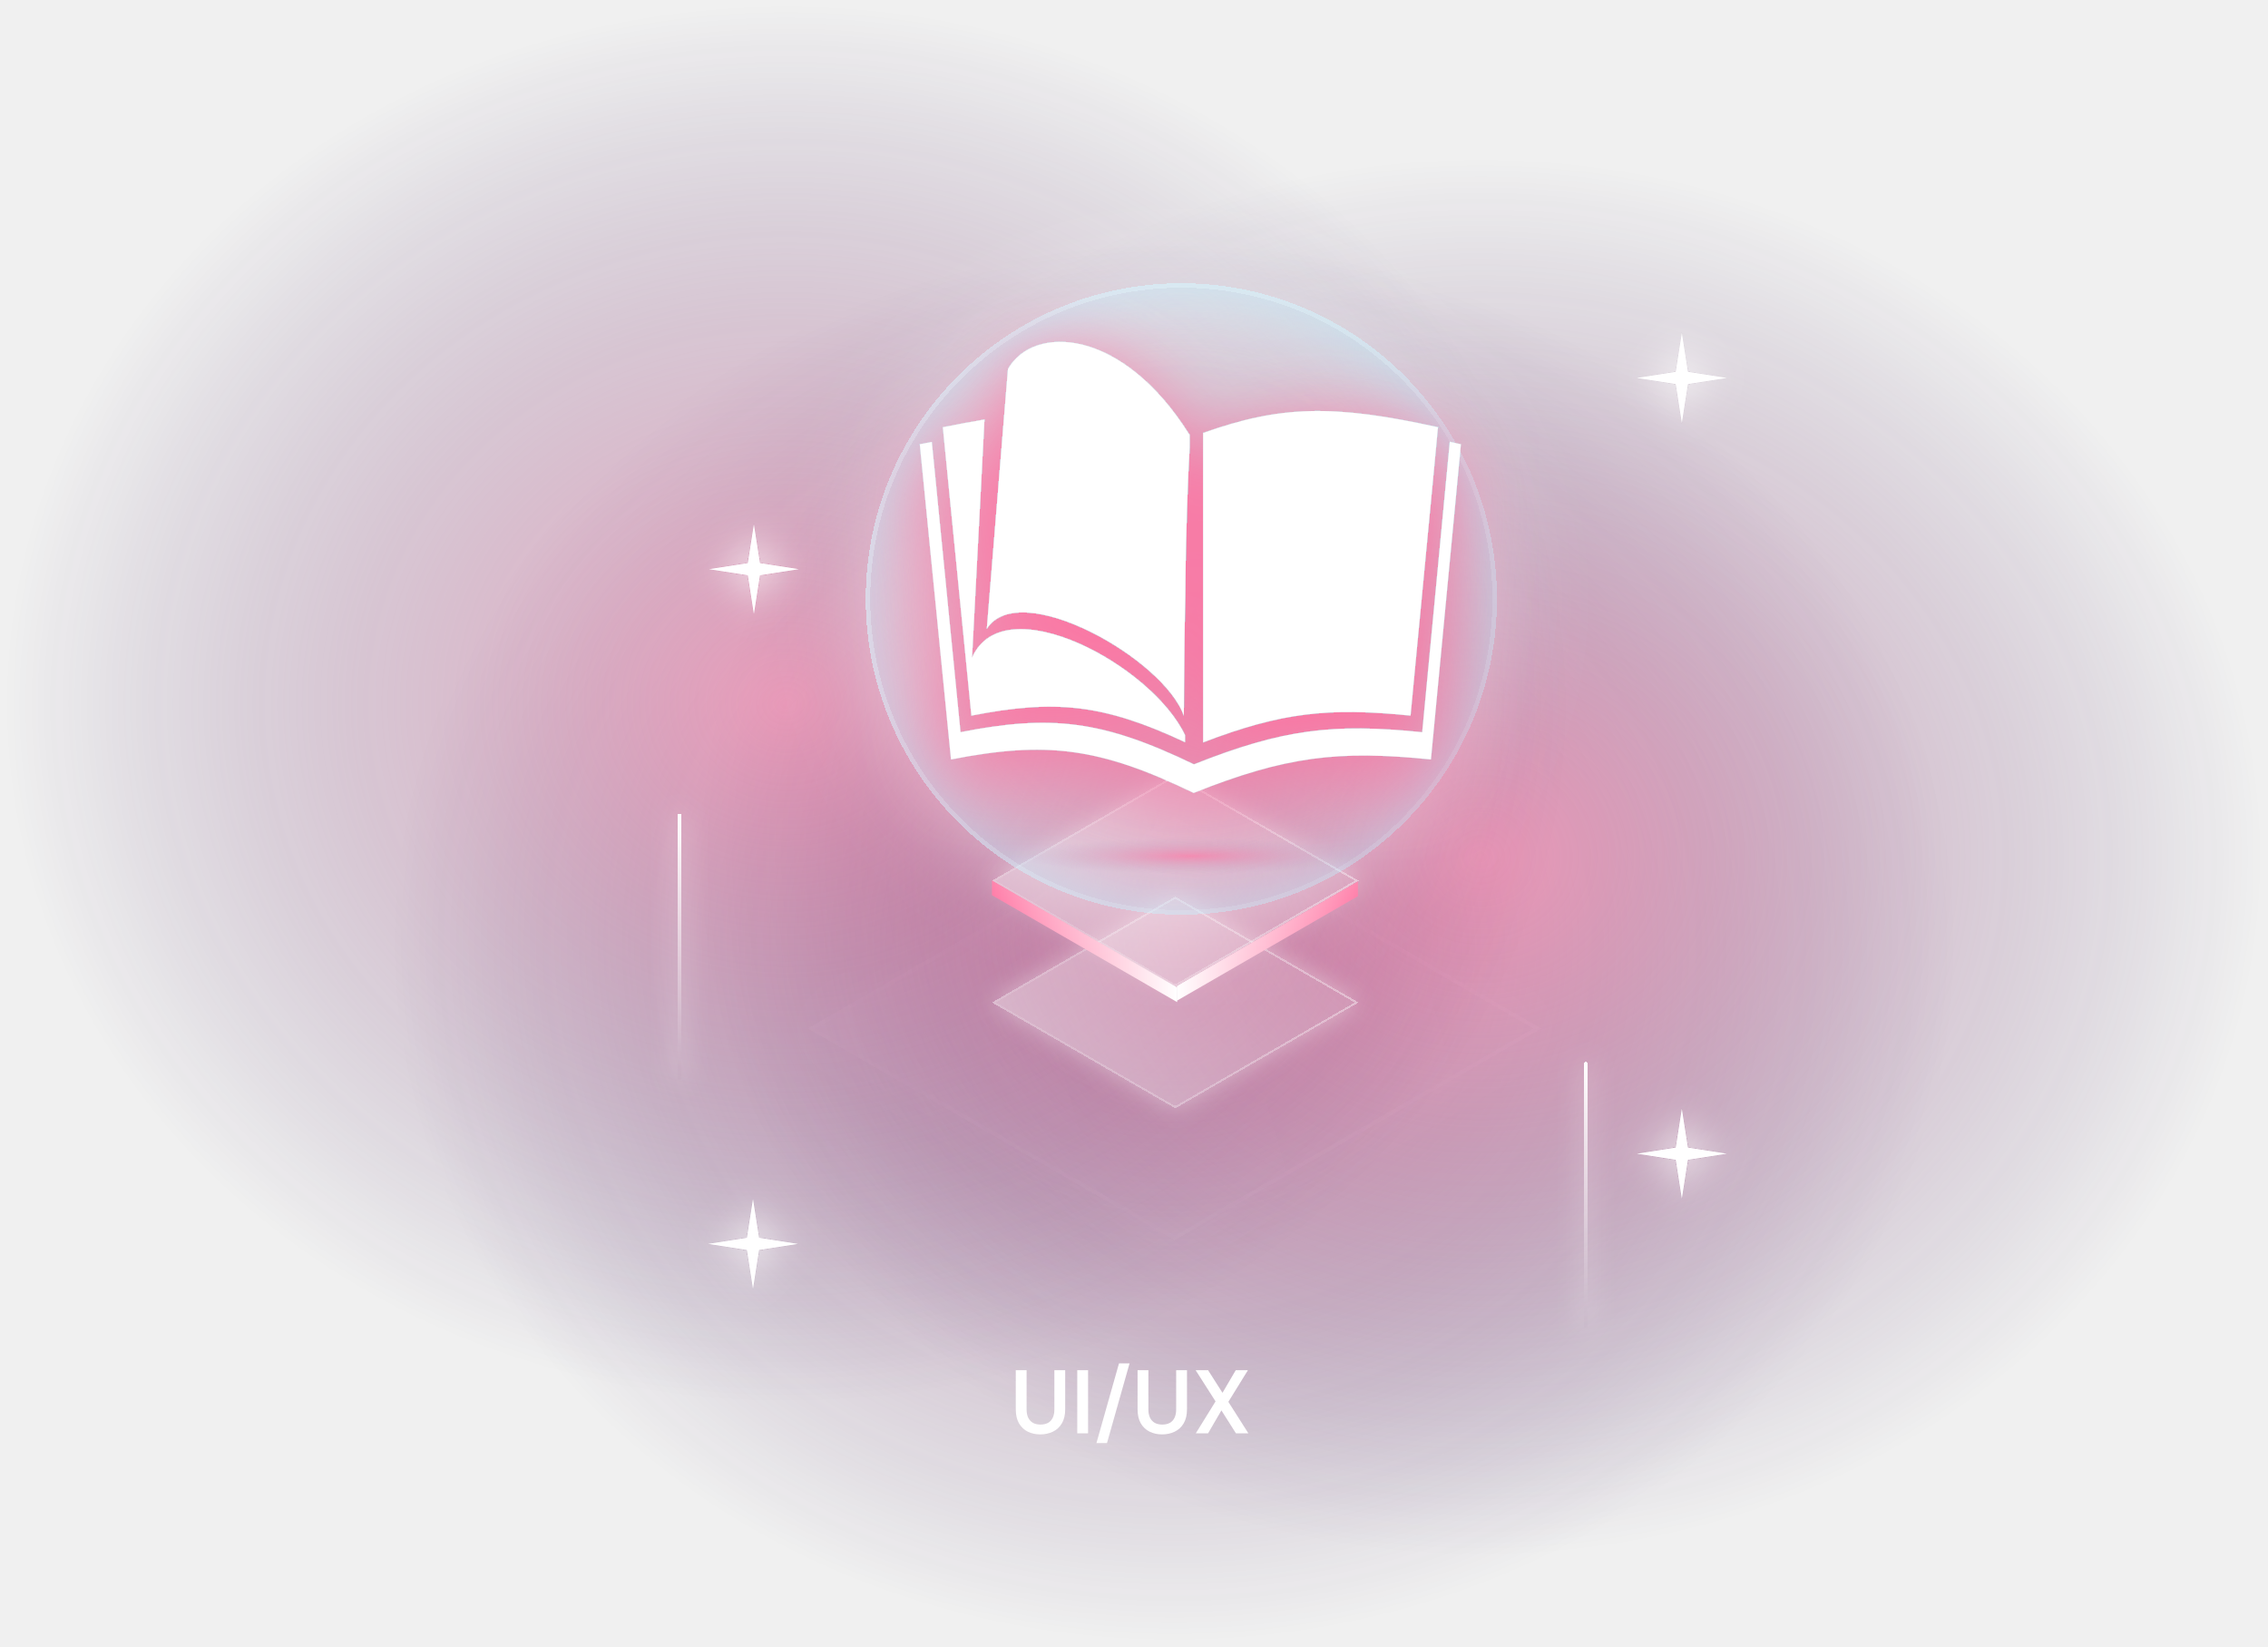
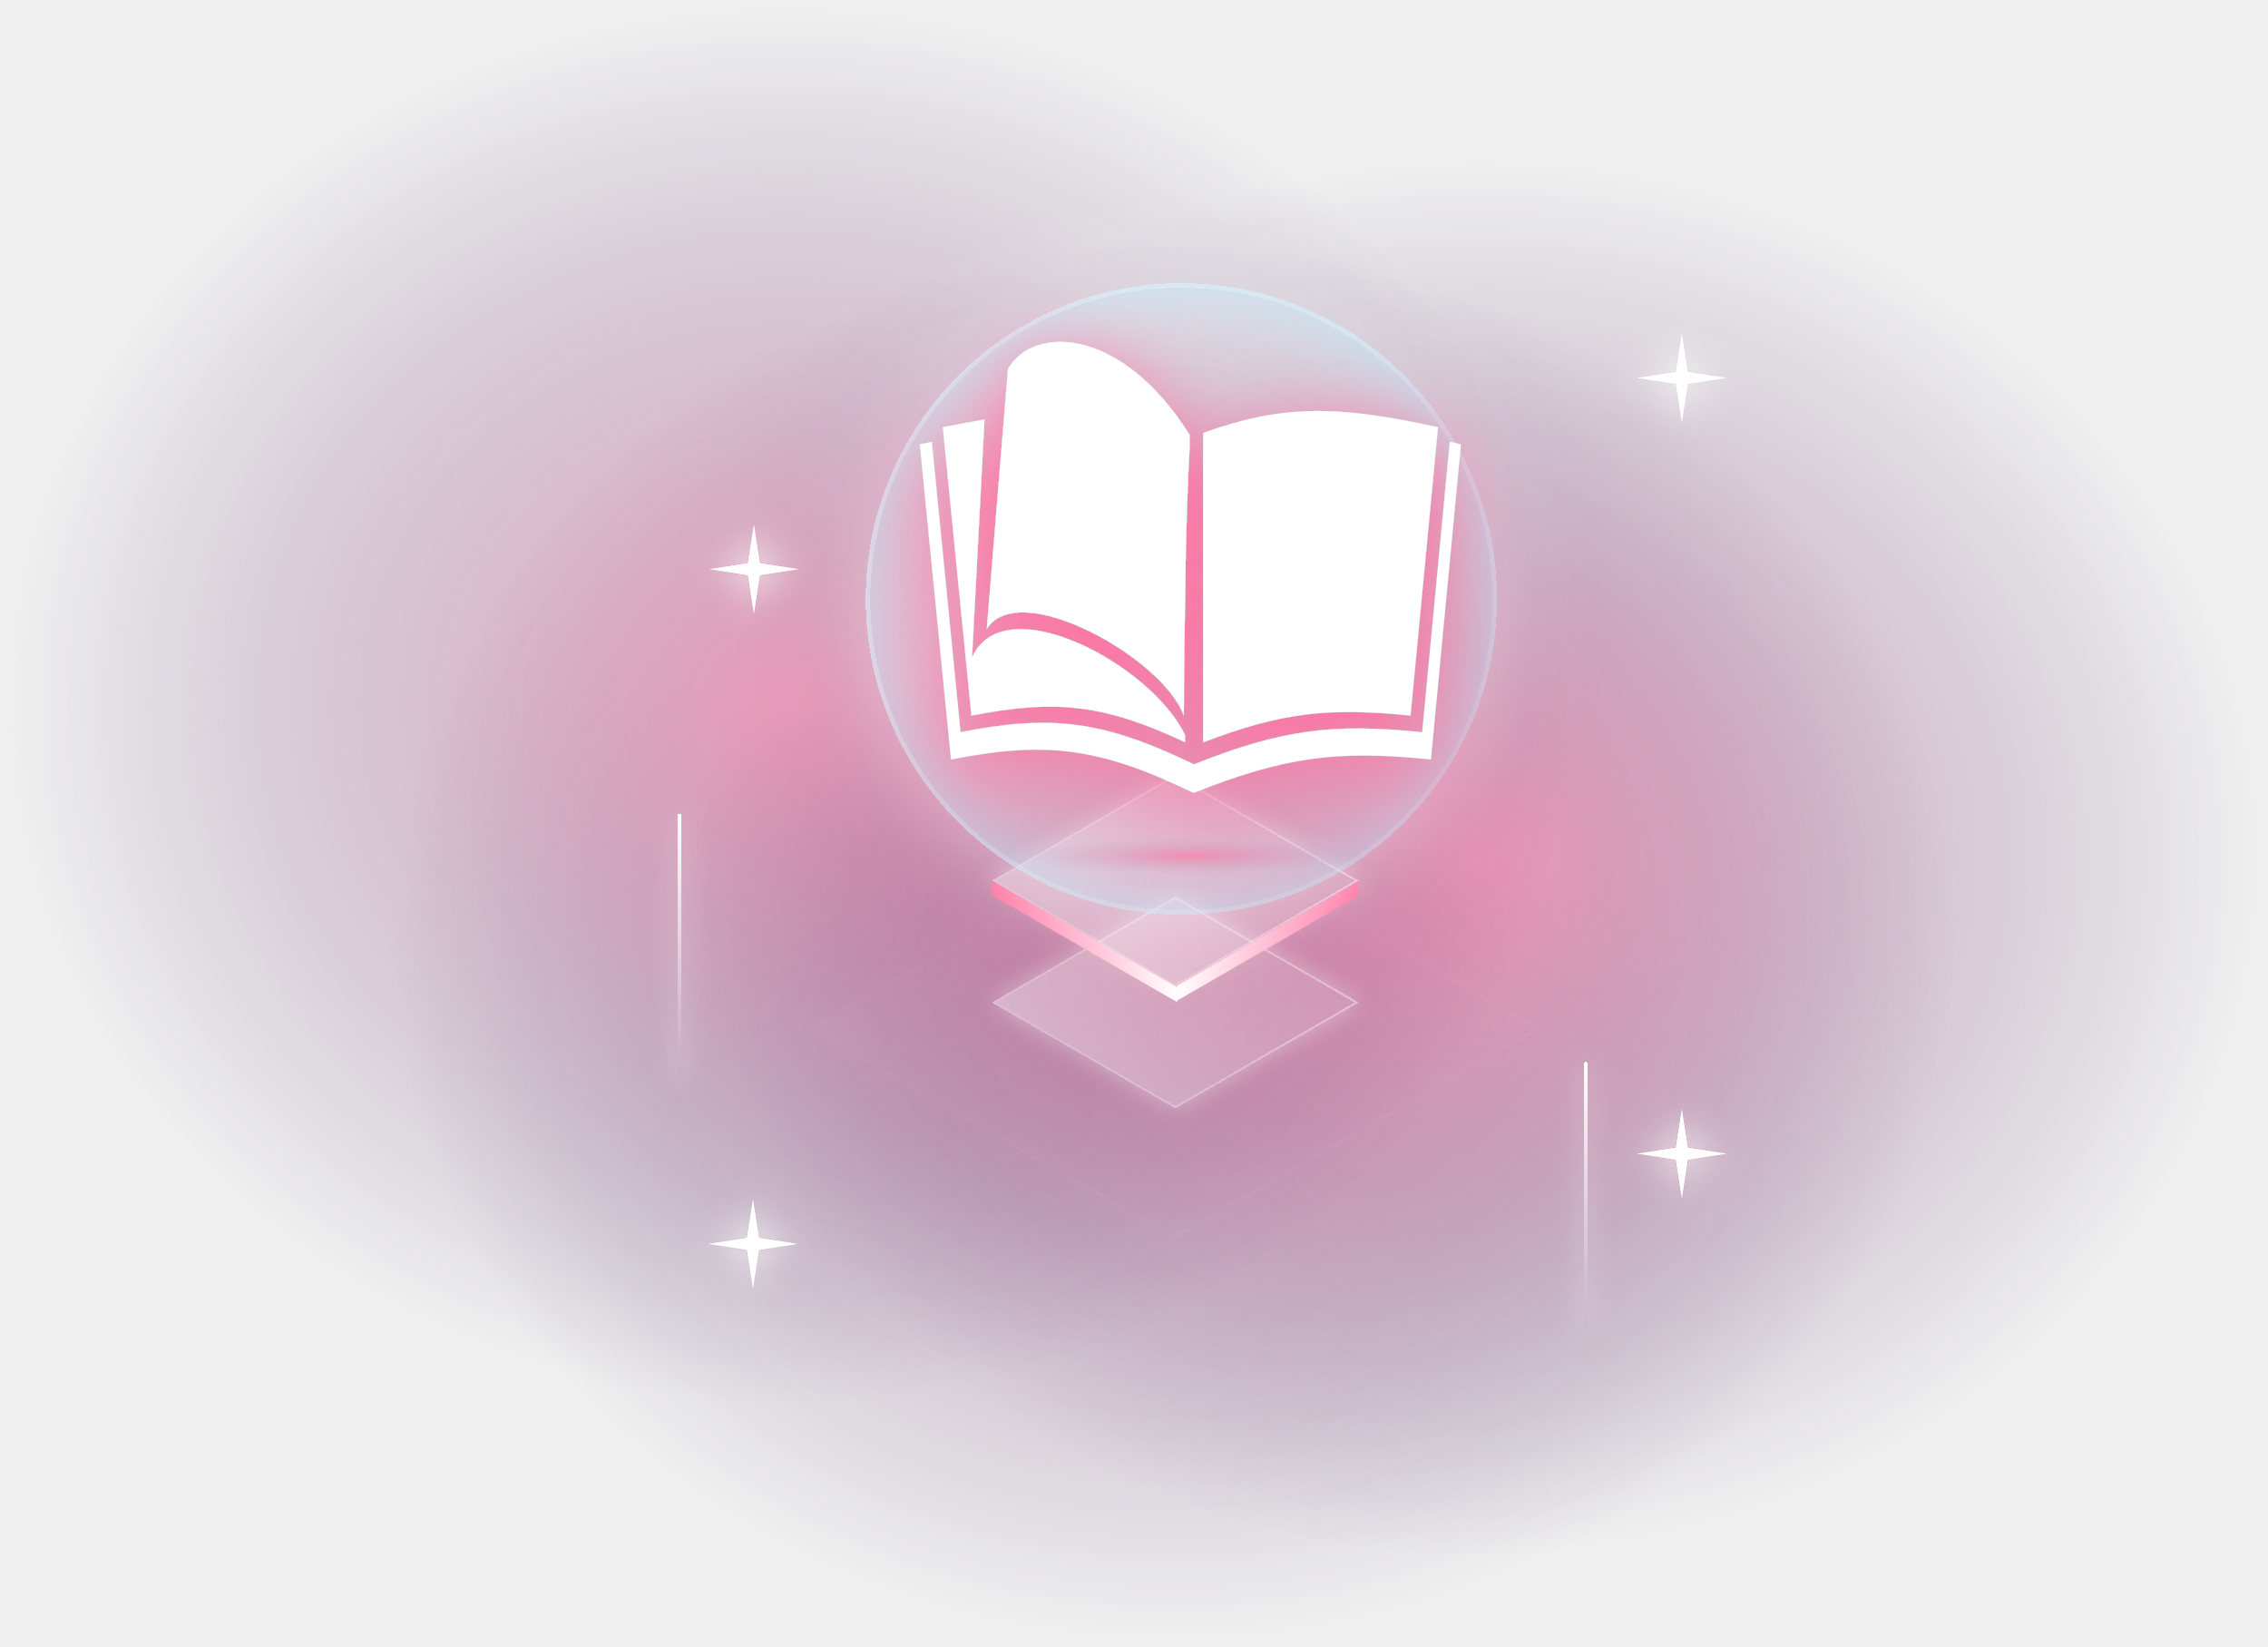
<svg xmlns="http://www.w3.org/2000/svg" width="503" height="365" viewBox="0 0 503 365" fill="none">
  <g filter="url(#filter0_bd_2210_82667)">
    <rect width="93.895" height="93.895" transform="matrix(0.866044 0.499967 -0.866044 0.499967 260.5 181.098)" fill="url(#paint0_linear_2210_82667)" shape-rendering="crispEdges" />
    <rect y="0.5" width="92.895" height="92.895" transform="matrix(0.866044 0.499967 -0.866044 0.499967 260.933 181.348)" stroke="url(#paint1_linear_2210_82667)" shape-rendering="crispEdges" />
  </g>
  <ellipse cx="260.4" cy="209" rx="174.4" ry="155.2" fill="url(#paint2_radial_2210_82667)" fill-opacity="0.5" />
  <ellipse cx="328.4" cy="190" rx="174.4" ry="155.2" fill="url(#paint3_radial_2210_82667)" fill-opacity="0.5" />
  <ellipse cx="174.4" cy="156" rx="174.4" ry="155.2" fill="url(#paint4_radial_2210_82667)" fill-opacity="0.5" />
  <g filter="url(#filter1_bd_2210_82667)">
    <rect width="46.947" height="46.947" transform="matrix(0.866044 0.499967 -0.866044 0.499967 260.659 198.8)" fill="url(#paint5_linear_2210_82667)" shape-rendering="crispEdges" />
    <rect y="0.25" width="46.447" height="46.447" transform="matrix(0.866044 0.499967 -0.866044 0.499967 260.875 198.925)" stroke="url(#paint6_linear_2210_82667)" stroke-width="0.5" shape-rendering="crispEdges" />
  </g>
  <g filter="url(#filter2_d_2210_82667)">
    <rect width="46.947" height="46.947" transform="matrix(0.866044 0.499967 -0.866044 0.499967 260.663 171.8)" fill="url(#paint7_linear_2210_82667)" shape-rendering="crispEdges" />
    <rect y="0.25" width="46.447" height="46.447" transform="matrix(0.866044 0.499967 -0.866044 0.499967 260.879 171.925)" stroke="url(#paint8_linear_2210_82667)" stroke-width="0.5" shape-rendering="crispEdges" />
  </g>
  <rect width="46.371" height="3.266" transform="matrix(0.866025 -0.5 -7.53505e-05 1 261.004 218.62)" fill="url(#paint9_linear_2210_82667)" />
  <rect width="47.427" height="3.266" transform="matrix(-0.866025 -0.5 7.53505e-05 1 261.073 218.934)" fill="url(#paint10_linear_2210_82667)" />
  <g filter="url(#filter3_bdi_2210_82667)">
    <circle cx="262" cy="132.8" r="70" fill="url(#paint11_linear_2210_82667)" shape-rendering="crispEdges" />
    <circle cx="262" cy="132.8" r="69.5" stroke="url(#paint12_linear_2210_82667)" shape-rendering="crispEdges" />
  </g>
  <g filter="url(#filter4_d_2210_82667)">
    <path d="M167.199 116.2L168.564 124.836L177.199 126.2L168.564 127.565L167.199 136.2L165.835 127.565L157.199 126.2L165.835 124.836L167.199 116.2Z" fill="white" />
  </g>
  <g filter="url(#filter5_d_2210_82667)">
    <path d="M373 245.8L374.365 254.435L383 255.8L374.365 257.165L373 265.8L371.635 257.165L363 255.8L371.635 254.435L373 245.8Z" fill="white" />
  </g>
  <g filter="url(#filter6_d_2210_82667)">
    <path d="M373 73.8L374.365 82.435L383 83.8L374.365 85.165L373 93.8L371.635 85.165L363 83.8L371.635 82.435L373 73.8Z" fill="white" />
  </g>
  <g filter="url(#filter7_d_2210_82667)">
    <path d="M167 265.8L168.365 274.435L177 275.8L168.365 277.165L167 285.8L165.635 277.165L157 275.8L165.635 274.435L167 265.8Z" fill="white" />
  </g>
  <g filter="url(#filter8_d_2210_82667)">
    <path d="M352.199 235.9C352.199 235.624 351.975 235.4 351.699 235.4C351.423 235.4 351.199 235.624 351.199 235.9V299.4H352.199V235.9Z" fill="url(#paint13_linear_2210_82667)" shape-rendering="crispEdges" />
  </g>
  <g filter="url(#filter9_d_2210_82667)">
    <path d="M151.199 180.9C151.199 180.624 150.975 180.4 150.699 180.4C150.423 180.4 150.199 180.624 150.199 180.9V244.4H151.199V180.9Z" fill="url(#paint14_linear_2210_82667)" shape-rendering="crispEdges" />
  </g>
  <g filter="url(#filter10_d_2210_82667)">
    <path fill-rule="evenodd" clip-rule="evenodd" d="M206.649 97.986L213.024 162.343C233.167 158.405 244.499 159.675 264.792 169.472C284.425 161.686 295.515 160.335 315.421 162.343L321.545 97.971C322.351 98.142 323.169 98.32 324 98.504L317.354 168.387C296.664 166.299 285.136 167.704 264.728 175.8C243.636 165.613 231.857 164.292 210.92 168.387L204 98.504C204.898 98.326 205.78 98.153 206.649 97.986Z" fill="white" />
    <path fill-rule="evenodd" clip-rule="evenodd" d="M218.328 93.028C215.424 93.508 212.377 94.082 209.11 94.728L215.442 158.664C233.981 155.039 244.673 156.053 262.834 164.569V163.023C255.57 147.528 222.621 129.766 215.575 145.829L218.328 93.028ZM262.834 137.989V116.377C262.703 123.342 262.735 130.935 262.834 137.989ZM262.834 101.113V96.214C261.142 95.69 259.511 95.215 257.931 94.786C259.57 96.778 261.208 98.889 262.834 101.113ZM312.831 158.664C294.64 156.829 284.19 157.944 266.834 164.605V96.004C283.946 89.88 295.788 89.618 318.913 94.728L312.831 158.664Z" fill="white" />
    <path fill-rule="evenodd" clip-rule="evenodd" d="M263.839 96.445C248.858 72.488 229.115 71.968 223.555 81.827L218.858 139.413C226.096 127.98 258.172 146.106 262.534 158.682C262.556 158.747 262.573 156.666 262.6 153.177C262.689 141.695 262.897 114.958 263.839 99.185V96.445Z" fill="white" />
  </g>
  <ellipse cx="264" cy="189.8" rx="37" ry="4" fill="url(#paint15_radial_2210_82667)" fill-opacity="0.6" />
-   <path d="M230.72 318.04C229.707 318.04 228.787 317.84 227.96 317.44C227.147 317.04 226.493 316.427 226 315.6C225.52 314.773 225.28 313.733 225.28 312.48V303.8H227.68V312.5C227.68 313.26 227.807 313.887 228.06 314.38C228.313 314.873 228.667 315.247 229.12 315.5C229.587 315.74 230.133 315.86 230.76 315.86C231.4 315.86 231.947 315.74 232.4 315.5C232.867 315.247 233.22 314.873 233.46 314.38C233.713 313.887 233.84 313.26 233.84 312.5V303.8H236.24V312.48C236.24 313.733 235.993 314.773 235.5 315.6C235.007 316.427 234.34 317.04 233.5 317.44C232.66 317.84 231.733 318.04 230.72 318.04ZM238.916 317.8V303.8H241.316V317.8H238.916ZM243.171 319.96L248.171 302.3H250.511L245.511 319.96H243.171ZM257.732 318.04C256.718 318.04 255.798 317.84 254.972 317.44C254.158 317.04 253.505 316.427 253.012 315.6C252.532 314.773 252.292 313.733 252.292 312.48V303.8H254.692V312.5C254.692 313.26 254.818 313.887 255.072 314.38C255.325 314.873 255.678 315.247 256.132 315.5C256.598 315.74 257.145 315.86 257.772 315.86C258.412 315.86 258.958 315.74 259.412 315.5C259.878 315.247 260.232 314.873 260.472 314.38C260.725 313.887 260.852 313.26 260.852 312.5V303.8H263.252V312.48C263.252 313.733 263.005 314.773 262.512 315.6C262.018 316.427 261.352 317.04 260.512 317.44C259.672 317.84 258.745 318.04 257.732 318.04ZM265.207 317.8L269.587 310.72L265.167 303.8H267.927L271.127 308.82L274.067 303.8H276.767L272.427 310.82L276.867 317.8H274.107L270.887 312.72L267.927 317.8H265.207Z" fill="white" />
  <defs>
    <filter id="filter0_bd_2210_82667" x="168.883" y="170.798" width="183.235" height="114.489" filterUnits="userSpaceOnUse" color-interpolation-filters="sRGB">
      <feFlood flood-opacity="0" result="BackgroundImageFix" />
      <feGaussianBlur in="BackgroundImageFix" stdDeviation="2" />
      <feComposite in2="SourceAlpha" operator="in" result="effect1_backgroundBlur_2210_82667" />
      <feColorMatrix in="SourceAlpha" type="matrix" values="0 0 0 0 0 0 0 0 0 0 0 0 0 0 0 0 0 0 127 0" result="hardAlpha" />
      <feOffset />
      <feGaussianBlur stdDeviation="5.15" />
      <feComposite in2="hardAlpha" operator="out" />
      <feColorMatrix type="matrix" values="0 0 0 0 1 0 0 0 0 1 0 0 0 0 1 0 0 0 0.4 0" />
      <feBlend mode="normal" in2="effect1_backgroundBlur_2210_82667" result="effect2_dropShadow_2210_82667" />
      <feBlend mode="normal" in="SourceGraphic" in2="effect2_dropShadow_2210_82667" result="shape" />
    </filter>
    <filter id="filter1_bd_2210_82667" x="214.85" y="193.65" width="91.617" height="57.245" filterUnits="userSpaceOnUse" color-interpolation-filters="sRGB">
      <feFlood flood-opacity="0" result="BackgroundImageFix" />
      <feGaussianBlur in="BackgroundImageFix" stdDeviation="1" />
      <feComposite in2="SourceAlpha" operator="in" result="effect1_backgroundBlur_2210_82667" />
      <feColorMatrix in="SourceAlpha" type="matrix" values="0 0 0 0 0 0 0 0 0 0 0 0 0 0 0 0 0 0 127 0" result="hardAlpha" />
      <feOffset />
      <feGaussianBlur stdDeviation="2.575" />
      <feComposite in2="hardAlpha" operator="out" />
      <feColorMatrix type="matrix" values="0 0 0 0 1 0 0 0 0 1 0 0 0 0 1 0 0 0 0.4 0" />
      <feBlend mode="normal" in2="effect1_backgroundBlur_2210_82667" result="effect2_dropShadow_2210_82667" />
      <feBlend mode="normal" in="SourceGraphic" in2="effect2_dropShadow_2210_82667" result="shape" />
    </filter>
    <filter id="filter2_d_2210_82667" x="214.854" y="166.65" width="91.617" height="57.245" filterUnits="userSpaceOnUse" color-interpolation-filters="sRGB">
      <feFlood flood-opacity="0" result="BackgroundImageFix" />
      <feColorMatrix in="SourceAlpha" type="matrix" values="0 0 0 0 0 0 0 0 0 0 0 0 0 0 0 0 0 0 127 0" result="hardAlpha" />
      <feOffset />
      <feGaussianBlur stdDeviation="2.575" />
      <feComposite in2="hardAlpha" operator="out" />
      <feColorMatrix type="matrix" values="0 0 0 0 1 0 0 0 0 1 0 0 0 0 1 0 0 0 0.4 0" />
      <feBlend mode="normal" in2="BackgroundImageFix" result="effect1_dropShadow_2210_82667" />
      <feBlend mode="normal" in="SourceGraphic" in2="effect1_dropShadow_2210_82667" result="shape" />
    </filter>
    <filter id="filter3_bdi_2210_82667" x="172" y="42.8" width="180" height="180" filterUnits="userSpaceOnUse" color-interpolation-filters="sRGB">
      <feFlood flood-opacity="0" result="BackgroundImageFix" />
      <feGaussianBlur in="BackgroundImageFix" stdDeviation="10" />
      <feComposite in2="SourceAlpha" operator="in" result="effect1_backgroundBlur_2210_82667" />
      <feColorMatrix in="SourceAlpha" type="matrix" values="0 0 0 0 0 0 0 0 0 0 0 0 0 0 0 0 0 0 127 0" result="hardAlpha" />
      <feOffset />
      <feGaussianBlur stdDeviation="10" />
      <feComposite in2="hardAlpha" operator="out" />
      <feColorMatrix type="matrix" values="0 0 0 0 1 0 0 0 0 1 0 0 0 0 1 0 0 0 0.5 0" />
      <feBlend mode="normal" in2="effect1_backgroundBlur_2210_82667" result="effect2_dropShadow_2210_82667" />
      <feBlend mode="normal" in="SourceGraphic" in2="effect2_dropShadow_2210_82667" result="shape" />
      <feColorMatrix in="SourceAlpha" type="matrix" values="0 0 0 0 0 0 0 0 0 0 0 0 0 0 0 0 0 0 127 0" result="hardAlpha" />
      <feOffset />
      <feGaussianBlur stdDeviation="8" />
      <feComposite in2="hardAlpha" operator="arithmetic" k2="-1" k3="1" />
      <feColorMatrix type="matrix" values="0 0 0 0 0.625 0 0 0 0 0.919 0 0 0 0 1 0 0 0 0.5 0" />
      <feBlend mode="normal" in2="shape" result="effect3_innerShadow_2210_82667" />
    </filter>
    <filter id="filter4_d_2210_82667" x="149.199" y="108.2" width="36" height="36" filterUnits="userSpaceOnUse" color-interpolation-filters="sRGB">
      <feFlood flood-opacity="0" result="BackgroundImageFix" />
      <feColorMatrix in="SourceAlpha" type="matrix" values="0 0 0 0 0 0 0 0 0 0 0 0 0 0 0 0 0 0 127 0" result="hardAlpha" />
      <feOffset />
      <feGaussianBlur stdDeviation="4" />
      <feComposite in2="hardAlpha" operator="out" />
      <feColorMatrix type="matrix" values="0 0 0 0 1 0 0 0 0 1 0 0 0 0 1 0 0 0 1 0" />
      <feBlend mode="normal" in2="BackgroundImageFix" result="effect1_dropShadow_2210_82667" />
      <feBlend mode="normal" in="SourceGraphic" in2="effect1_dropShadow_2210_82667" result="shape" />
    </filter>
    <filter id="filter5_d_2210_82667" x="355" y="237.8" width="36" height="36" filterUnits="userSpaceOnUse" color-interpolation-filters="sRGB">
      <feFlood flood-opacity="0" result="BackgroundImageFix" />
      <feColorMatrix in="SourceAlpha" type="matrix" values="0 0 0 0 0 0 0 0 0 0 0 0 0 0 0 0 0 0 127 0" result="hardAlpha" />
      <feOffset />
      <feGaussianBlur stdDeviation="4" />
      <feComposite in2="hardAlpha" operator="out" />
      <feColorMatrix type="matrix" values="0 0 0 0 1 0 0 0 0 1 0 0 0 0 1 0 0 0 1 0" />
      <feBlend mode="normal" in2="BackgroundImageFix" result="effect1_dropShadow_2210_82667" />
      <feBlend mode="normal" in="SourceGraphic" in2="effect1_dropShadow_2210_82667" result="shape" />
    </filter>
    <filter id="filter6_d_2210_82667" x="355" y="65.8" width="36" height="36" filterUnits="userSpaceOnUse" color-interpolation-filters="sRGB">
      <feFlood flood-opacity="0" result="BackgroundImageFix" />
      <feColorMatrix in="SourceAlpha" type="matrix" values="0 0 0 0 0 0 0 0 0 0 0 0 0 0 0 0 0 0 127 0" result="hardAlpha" />
      <feOffset />
      <feGaussianBlur stdDeviation="4" />
      <feComposite in2="hardAlpha" operator="out" />
      <feColorMatrix type="matrix" values="0 0 0 0 1 0 0 0 0 1 0 0 0 0 1 0 0 0 1 0" />
      <feBlend mode="normal" in2="BackgroundImageFix" result="effect1_dropShadow_2210_82667" />
      <feBlend mode="normal" in="SourceGraphic" in2="effect1_dropShadow_2210_82667" result="shape" />
    </filter>
    <filter id="filter7_d_2210_82667" x="149" y="257.8" width="36" height="36" filterUnits="userSpaceOnUse" color-interpolation-filters="sRGB">
      <feFlood flood-opacity="0" result="BackgroundImageFix" />
      <feColorMatrix in="SourceAlpha" type="matrix" values="0 0 0 0 0 0 0 0 0 0 0 0 0 0 0 0 0 0 127 0" result="hardAlpha" />
      <feOffset />
      <feGaussianBlur stdDeviation="4" />
      <feComposite in2="hardAlpha" operator="out" />
      <feColorMatrix type="matrix" values="0 0 0 0 1 0 0 0 0 1 0 0 0 0 1 0 0 0 1 0" />
      <feBlend mode="normal" in2="BackgroundImageFix" result="effect1_dropShadow_2210_82667" />
      <feBlend mode="normal" in="SourceGraphic" in2="effect1_dropShadow_2210_82667" result="shape" />
    </filter>
    <filter id="filter8_d_2210_82667" x="345.599" y="229.8" width="12.2" height="75.2" filterUnits="userSpaceOnUse" color-interpolation-filters="sRGB">
      <feFlood flood-opacity="0" result="BackgroundImageFix" />
      <feColorMatrix in="SourceAlpha" type="matrix" values="0 0 0 0 0 0 0 0 0 0 0 0 0 0 0 0 0 0 127 0" result="hardAlpha" />
      <feOffset />
      <feGaussianBlur stdDeviation="2.8" />
      <feComposite in2="hardAlpha" operator="out" />
      <feColorMatrix type="matrix" values="0 0 0 0 1 0 0 0 0 1 0 0 0 0 1 0 0 0 0.8 0" />
      <feBlend mode="normal" in2="BackgroundImageFix" result="effect1_dropShadow_2210_82667" />
      <feBlend mode="normal" in="SourceGraphic" in2="effect1_dropShadow_2210_82667" result="shape" />
    </filter>
    <filter id="filter9_d_2210_82667" x="144.599" y="174.8" width="12.2" height="75.2" filterUnits="userSpaceOnUse" color-interpolation-filters="sRGB">
      <feFlood flood-opacity="0" result="BackgroundImageFix" />
      <feColorMatrix in="SourceAlpha" type="matrix" values="0 0 0 0 0 0 0 0 0 0 0 0 0 0 0 0 0 0 127 0" result="hardAlpha" />
      <feOffset />
      <feGaussianBlur stdDeviation="2.8" />
      <feComposite in2="hardAlpha" operator="out" />
      <feColorMatrix type="matrix" values="0 0 0 0 1 0 0 0 0 1 0 0 0 0 1 0 0 0 0.8 0" />
      <feBlend mode="normal" in2="BackgroundImageFix" result="effect1_dropShadow_2210_82667" />
      <feBlend mode="normal" in="SourceGraphic" in2="effect1_dropShadow_2210_82667" result="shape" />
    </filter>
    <filter id="filter10_d_2210_82667" x="186.8" y="62.6" width="154.4" height="134.4" filterUnits="userSpaceOnUse" color-interpolation-filters="sRGB">
      <feFlood flood-opacity="0" result="BackgroundImageFix" />
      <feColorMatrix in="SourceAlpha" type="matrix" values="0 0 0 0 0 0 0 0 0 0 0 0 0 0 0 0 0 0 127 0" result="hardAlpha" />
      <feOffset dy="4" />
      <feGaussianBlur stdDeviation="8.6" />
      <feComposite in2="hardAlpha" operator="out" />
      <feColorMatrix type="matrix" values="0 0 0 0 1 0 0 0 0 0.443 0 0 0 0 0.627 0 0 0 1 0" />
      <feBlend mode="normal" in2="BackgroundImageFix" result="effect1_dropShadow_2210_82667" />
      <feBlend mode="normal" in="SourceGraphic" in2="effect1_dropShadow_2210_82667" result="shape" />
    </filter>
    <linearGradient id="paint0_linear_2210_82667" x1="-6.699" y1="100.109" x2="84.344" y2="-27.36" gradientUnits="userSpaceOnUse">
      <stop stop-color="white" stop-opacity="0.4" />
      <stop offset="1" stop-color="white" stop-opacity="0.1" />
    </linearGradient>
    <linearGradient id="paint1_linear_2210_82667" x1="101.841" y1="-8.431" x2="13.139" y2="115.762" gradientUnits="userSpaceOnUse">
      <stop stop-color="white" stop-opacity="0.4" />
      <stop offset="1" stop-color="white" stop-opacity="0.1" />
    </linearGradient>
    <radialGradient id="paint2_radial_2210_82667" cx="0" cy="0" r="1" gradientUnits="userSpaceOnUse" gradientTransform="translate(260.4 209) rotate(90) scale(155.2 174.4)">
      <stop stop-color="#FF71A0" />
      <stop offset="1" stop-color="#1E0246" stop-opacity="0" />
    </radialGradient>
    <radialGradient id="paint3_radial_2210_82667" cx="0" cy="0" r="1" gradientUnits="userSpaceOnUse" gradientTransform="translate(328.4 190) rotate(90) scale(155.2 174.4)">
      <stop stop-color="#FF71A0" />
      <stop offset="1" stop-color="#1E0246" stop-opacity="0" />
    </radialGradient>
    <radialGradient id="paint4_radial_2210_82667" cx="0" cy="0" r="1" gradientUnits="userSpaceOnUse" gradientTransform="translate(174.4 156) rotate(90) scale(155.2 174.4)">
      <stop stop-color="#FF71A0" />
      <stop offset="1" stop-color="#1E0246" stop-opacity="0" />
    </radialGradient>
    <linearGradient id="paint5_linear_2210_82667" x1="-3.349" y1="50.054" x2="42.172" y2="-13.68" gradientUnits="userSpaceOnUse">
      <stop stop-color="white" stop-opacity="0.4" />
      <stop offset="1" stop-color="white" stop-opacity="0.1" />
    </linearGradient>
    <linearGradient id="paint6_linear_2210_82667" x1="50.92" y1="-4.215" x2="6.569" y2="57.881" gradientUnits="userSpaceOnUse">
      <stop stop-color="white" stop-opacity="0.4" />
      <stop offset="1" stop-color="white" stop-opacity="0.1" />
    </linearGradient>
    <linearGradient id="paint7_linear_2210_82667" x1="-3.349" y1="50.054" x2="42.172" y2="-13.68" gradientUnits="userSpaceOnUse">
      <stop stop-color="white" stop-opacity="0.4" />
      <stop offset="1" stop-color="white" stop-opacity="0.1" />
    </linearGradient>
    <linearGradient id="paint8_linear_2210_82667" x1="50.92" y1="-4.215" x2="6.569" y2="57.881" gradientUnits="userSpaceOnUse">
      <stop stop-color="white" stop-opacity="0.4" />
      <stop offset="1" stop-color="white" stop-opacity="0.1" />
    </linearGradient>
    <linearGradient id="paint9_linear_2210_82667" x1="0" y1="1.633" x2="46.371" y2="1.633" gradientUnits="userSpaceOnUse">
      <stop stop-color="white" />
      <stop offset="1" stop-color="#FF71A0" />
    </linearGradient>
    <linearGradient id="paint10_linear_2210_82667" x1="0" y1="1.633" x2="47.427" y2="1.633" gradientUnits="userSpaceOnUse">
      <stop stop-color="white" />
      <stop offset="1" stop-color="#FF71A0" />
    </linearGradient>
    <linearGradient id="paint11_linear_2210_82667" x1="228.719" y1="91.068" x2="365.281" y2="184.397" gradientUnits="userSpaceOnUse">
      <stop stop-color="white" stop-opacity="0.4" />
      <stop offset="1" stop-color="white" stop-opacity="0.2" />
    </linearGradient>
    <linearGradient id="paint12_linear_2210_82667" x1="201.185" y1="62.8" x2="322.815" y2="202.8" gradientUnits="userSpaceOnUse">
      <stop stop-color="white" stop-opacity="0.4" />
      <stop offset="1" stop-color="white" stop-opacity="0.1" />
    </linearGradient>
    <linearGradient id="paint13_linear_2210_82667" x1="351.699" y1="235.4" x2="351.699" y2="294.6" gradientUnits="userSpaceOnUse">
      <stop stop-color="white" />
      <stop offset="1" stop-color="white" stop-opacity="0" />
    </linearGradient>
    <linearGradient id="paint14_linear_2210_82667" x1="150.699" y1="180.4" x2="150.699" y2="239.6" gradientUnits="userSpaceOnUse">
      <stop stop-color="white" />
      <stop offset="1" stop-color="white" stop-opacity="0" />
    </linearGradient>
    <radialGradient id="paint15_radial_2210_82667" cx="0" cy="0" r="1" gradientUnits="userSpaceOnUse" gradientTransform="translate(264 189.8) scale(37 4)">
      <stop stop-color="#FF71A0" />
      <stop offset="1" stop-color="#B6A3C1" stop-opacity="0" />
    </radialGradient>
  </defs>
</svg>
